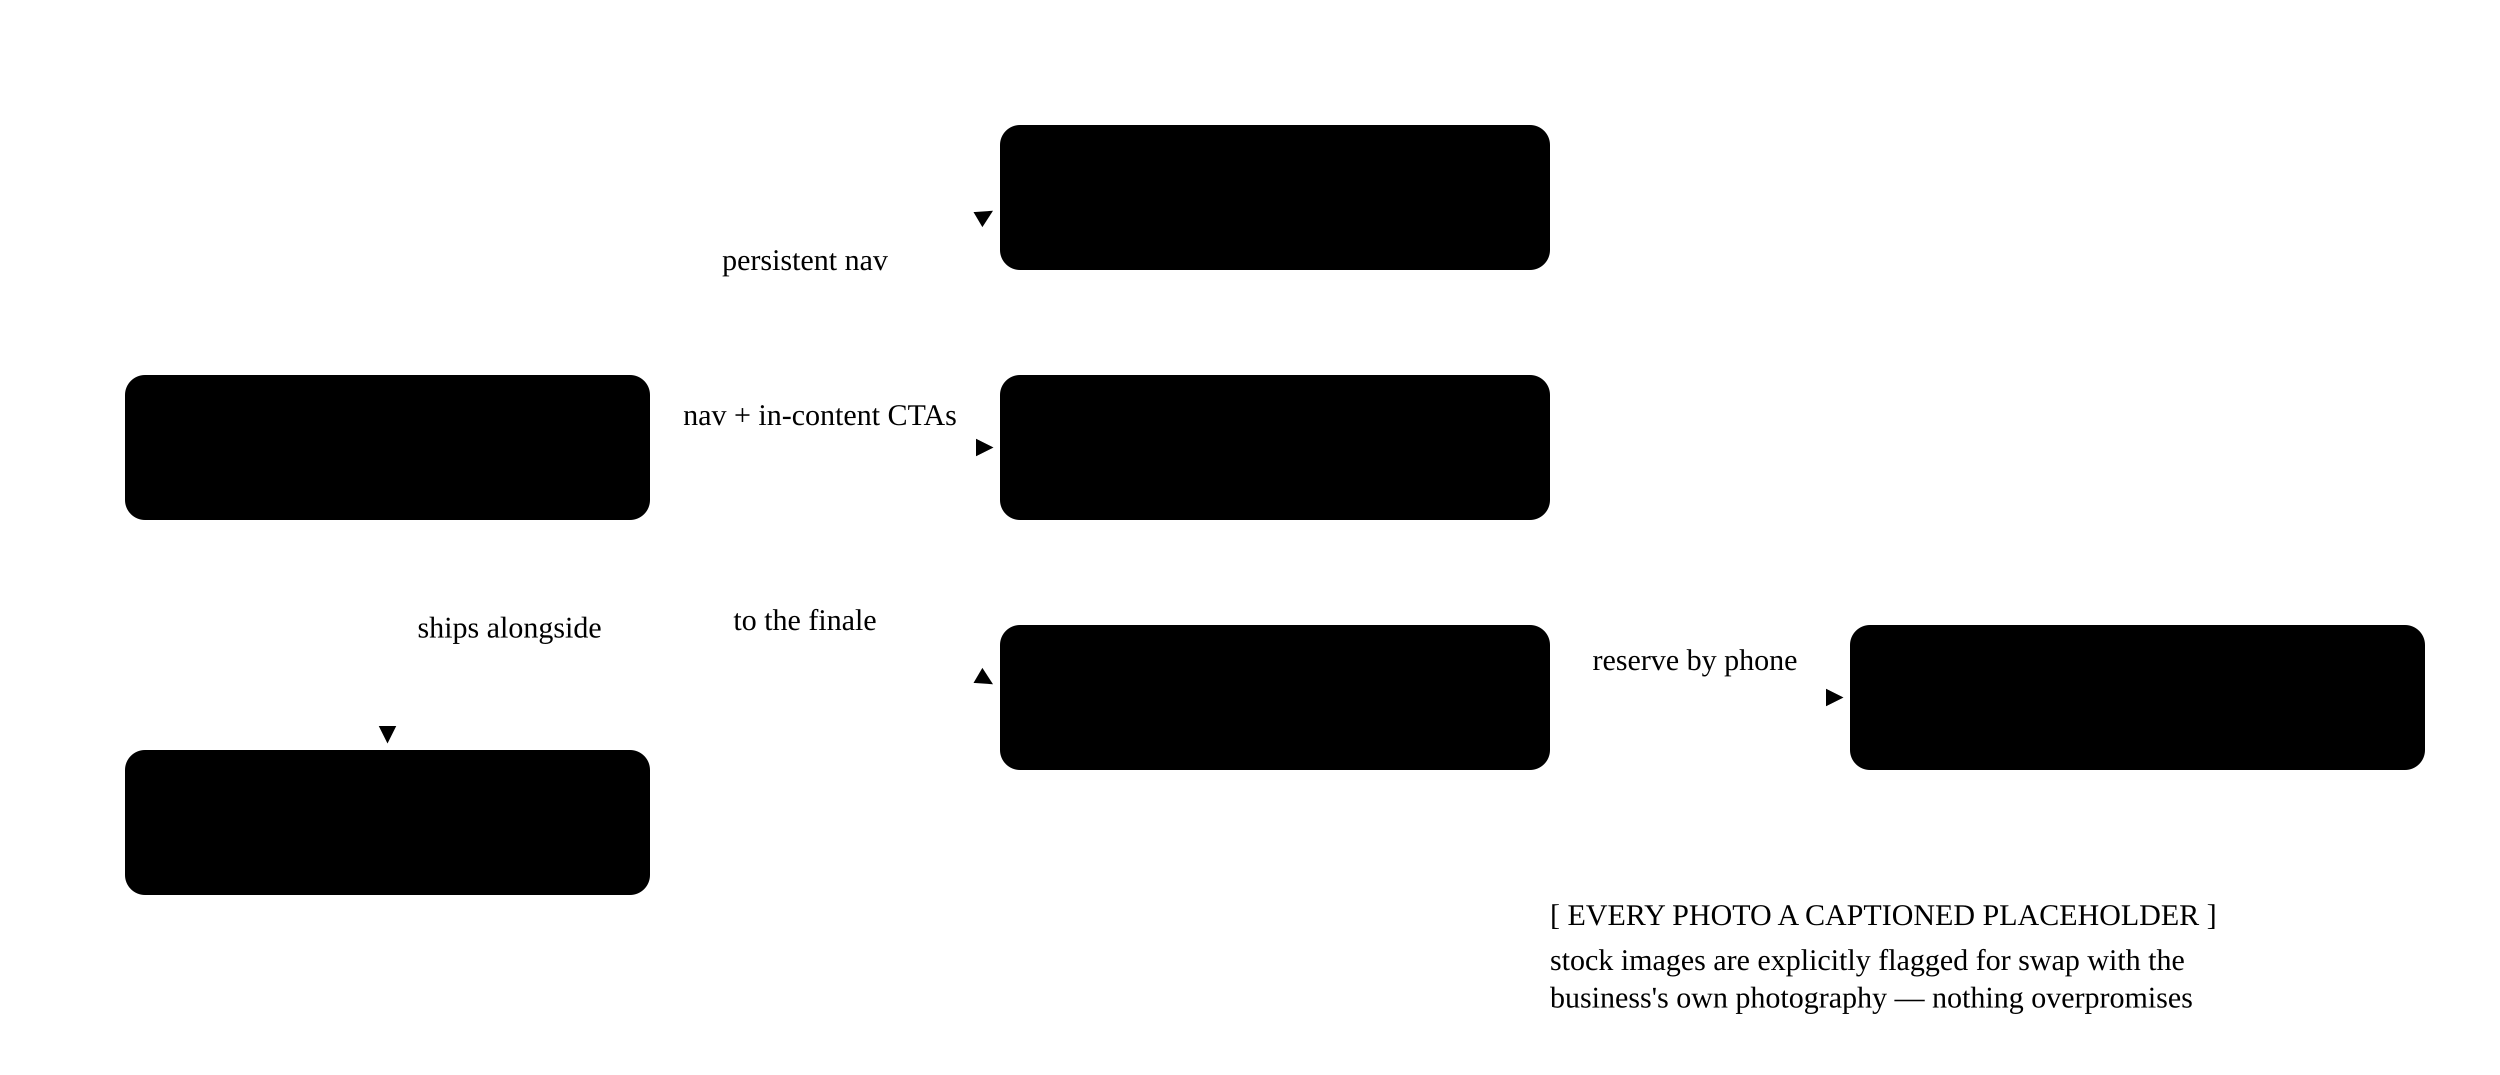
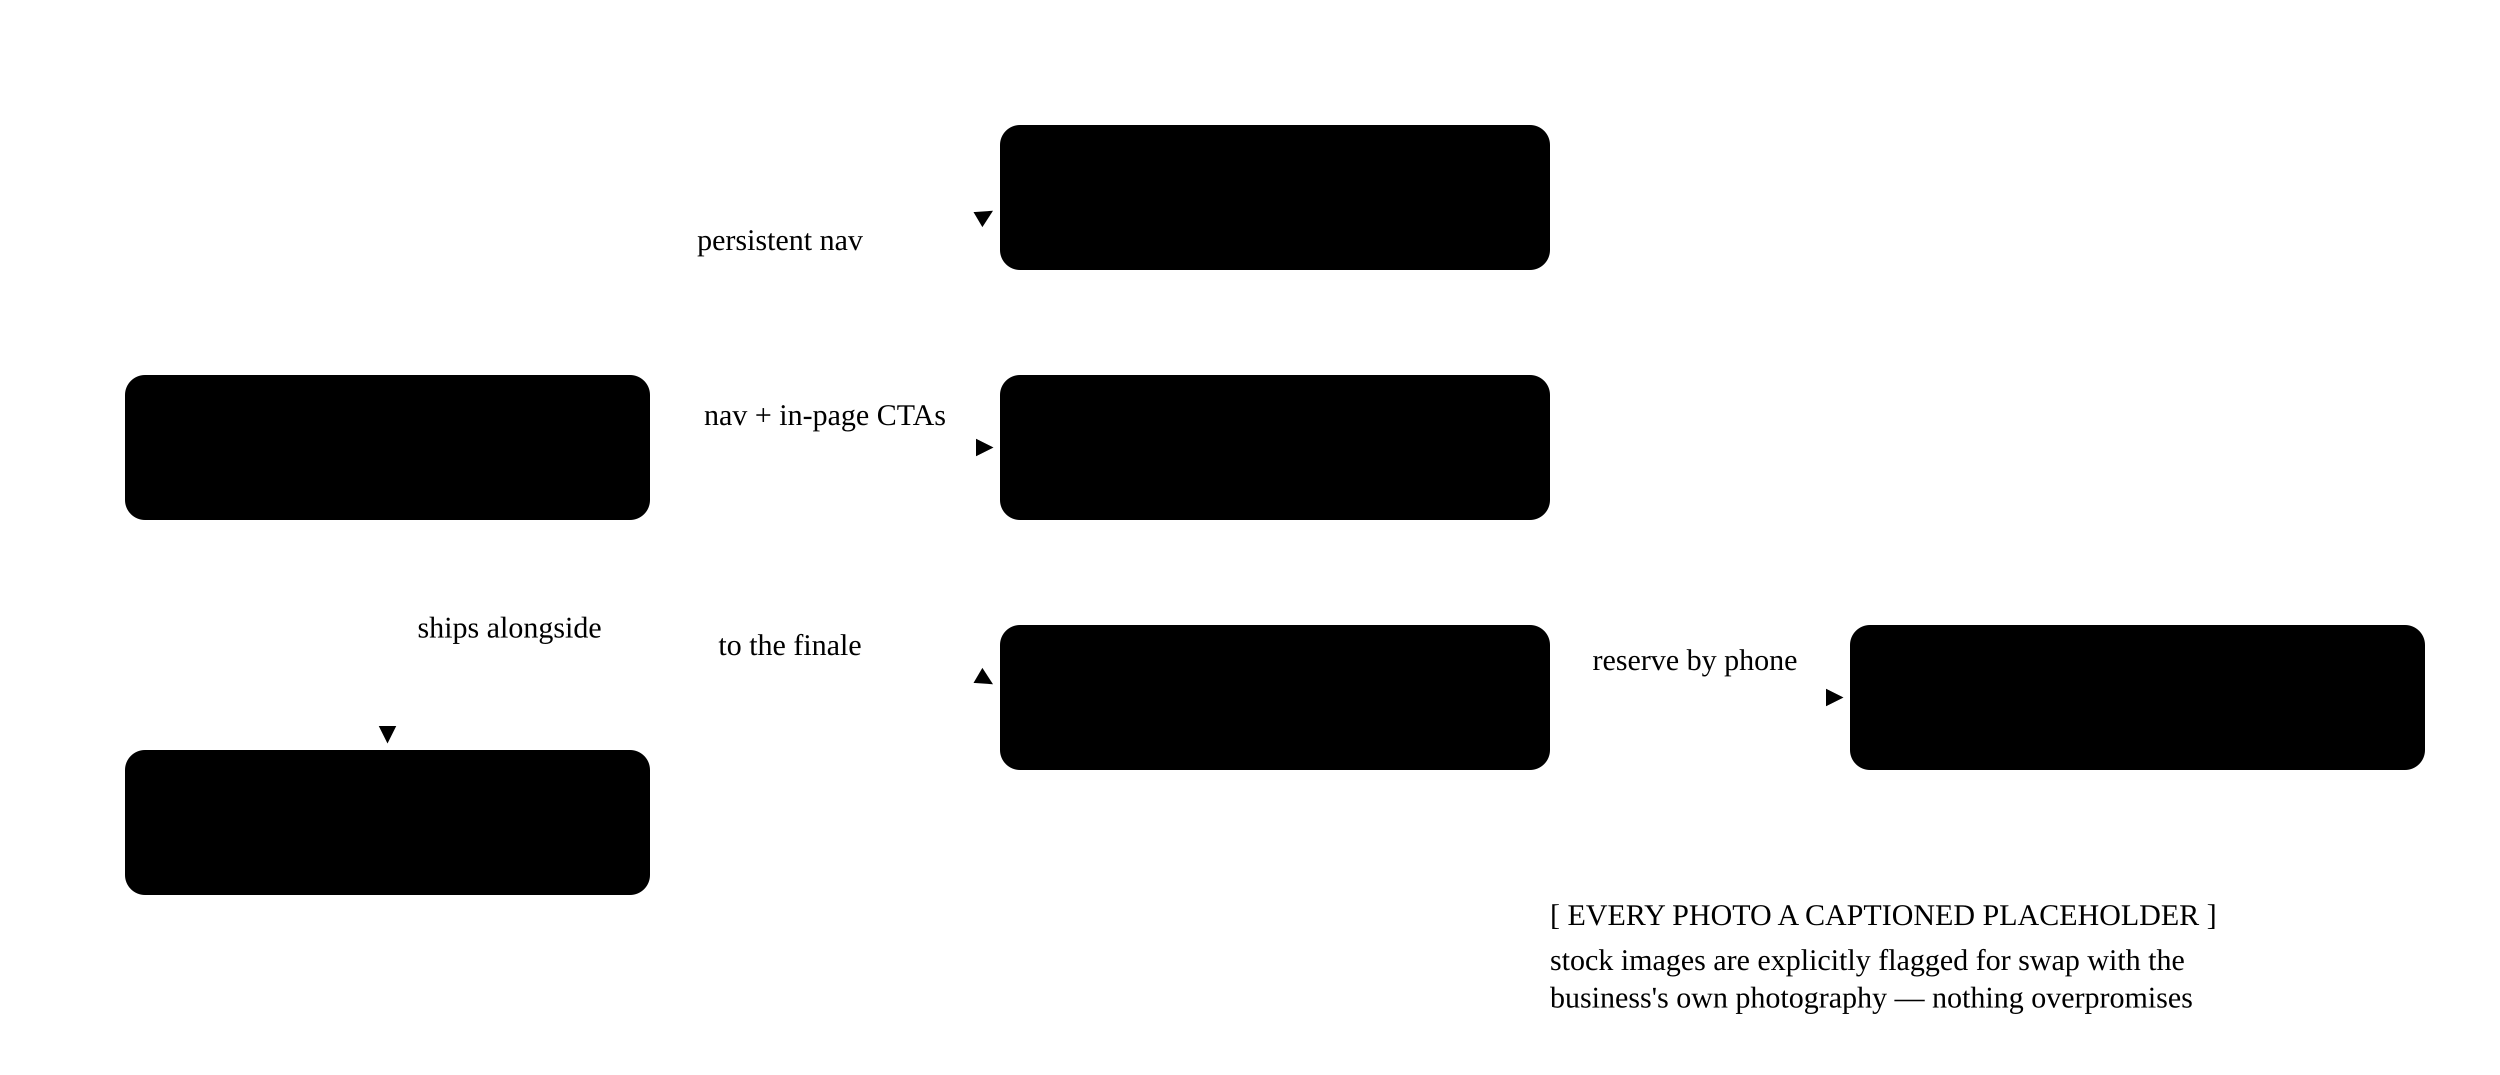
<svg viewBox="0 0 1000 430" role="img" aria-label="Bonnie Day pitch data flow. A true multi-page site: the home page links through a persistent top nav to separate menu, story, and visit pages. Visit is the terminal reservation page, ending in a tel: click-to-call — there is no live booking form. A printable pitch.html proposal ships alongside, and every photo is captioned as a placeholder.">
  <defs>
    <marker id="bd-a" viewBox="0 0 10 10" refX="8" refY="5" markerWidth="7" markerHeight="7" orient="auto-start-reverse">
      <path d="M0 0L10 5L0 10z" class="dg-arrow-a" />
    </marker>
    <marker id="bd-m" viewBox="0 0 10 10" refX="8" refY="5" markerWidth="7" markerHeight="7" orient="auto-start-reverse">
      <path d="M0 0L10 5L0 10z" class="dg-arrow-m" />
    </marker>
  </defs>
  <g class="dg-edge gold e-home e-menu">
    <path d="M260 165 L396 85" marker-end="url(#bd-a)" />
-     <text x="322" y="108" text-anchor="middle">persistent nav</text>
+     <text x="312" y="100" text-anchor="middle">persistent nav</text>
  </g>
  <g class="dg-edge gold e-home e-story">
    <path d="M260 179 H396" marker-end="url(#bd-a)" />
-     <text x="328" y="170" text-anchor="middle">nav + in-content CTAs</text>
+     <text x="330" y="170" text-anchor="middle">nav + in-page CTAs</text>
  </g>
  <g class="dg-edge gold e-home e-visit">
    <path d="M260 193 L396 273" marker-end="url(#bd-a)" />
-     <text x="322" y="252" text-anchor="middle">to the finale</text>
+     <text x="316" y="262" text-anchor="middle">to the finale</text>
  </g>
  <g class="dg-edge gold e-visit e-phone">
    <path d="M620 279 H736" marker-end="url(#bd-a)" />
    <text x="678" y="268" text-anchor="middle">reserve by phone</text>
  </g>
  <g class="dg-edge e-home e-pitch">
    <path d="M155 208 V296" marker-end="url(#bd-m)" />
    <text x="167" y="255">ships alongside</text>
  </g>
  <g class="dg-node" data-n="home">
    <rect x="50" y="150" width="210" height="58" rx="8" />
    <text class="n" x="155" y="174" text-anchor="middle">INDEX.HTML</text>
    <text class="r" x="155" y="192" text-anchor="middle">act I café · act II resto</text>
  </g>
  <g class="dg-node" data-n="menu">
    <rect x="400" y="50" width="220" height="58" rx="8" />
    <text class="n" x="510" y="74" text-anchor="middle">MENU.HTML</text>
    <text class="r" x="510" y="92" text-anchor="middle">café / resto toggle tabs</text>
  </g>
  <g class="dg-node" data-n="story">
    <rect x="400" y="150" width="220" height="58" rx="8" />
    <text class="n" x="510" y="174" text-anchor="middle">STORY.HTML</text>
    <text class="r" x="510" y="192" text-anchor="middle">acts · cast grid · dedication</text>
  </g>
  <g class="dg-node" data-n="visit">
    <rect x="400" y="250" width="220" height="58" rx="8" />
    <text class="n" x="510" y="274" text-anchor="middle">VISIT.HTML</text>
    <text class="r" x="510" y="292" text-anchor="middle">hours · reservation panel</text>
  </g>
  <g class="dg-node" data-n="phone">
    <rect x="740" y="250" width="230" height="58" rx="8" />
    <text class="n" x="855" y="274" text-anchor="middle">TEL: CLICK-TO-CALL</text>
    <text class="r" x="855" y="292" text-anchor="middle">no live booking form</text>
  </g>
  <g class="dg-node" data-n="pitch">
    <rect x="50" y="300" width="210" height="58" rx="8" />
    <text class="n" x="155" y="324" text-anchor="middle">PITCH.HTML</text>
    <text class="r" x="155" y="342" text-anchor="middle">the printable proposal</text>
  </g>
  <text class="dg-callout" x="620" y="370">[ EVERY PHOTO A CAPTIONED PLACEHOLDER ]</text>
  <text class="dg-callout-sub" x="620" y="388">stock images are explicitly flagged for swap with the</text>
  <text class="dg-callout-sub" x="620" y="403">business's own photography — nothing overpromises</text>
</svg>
